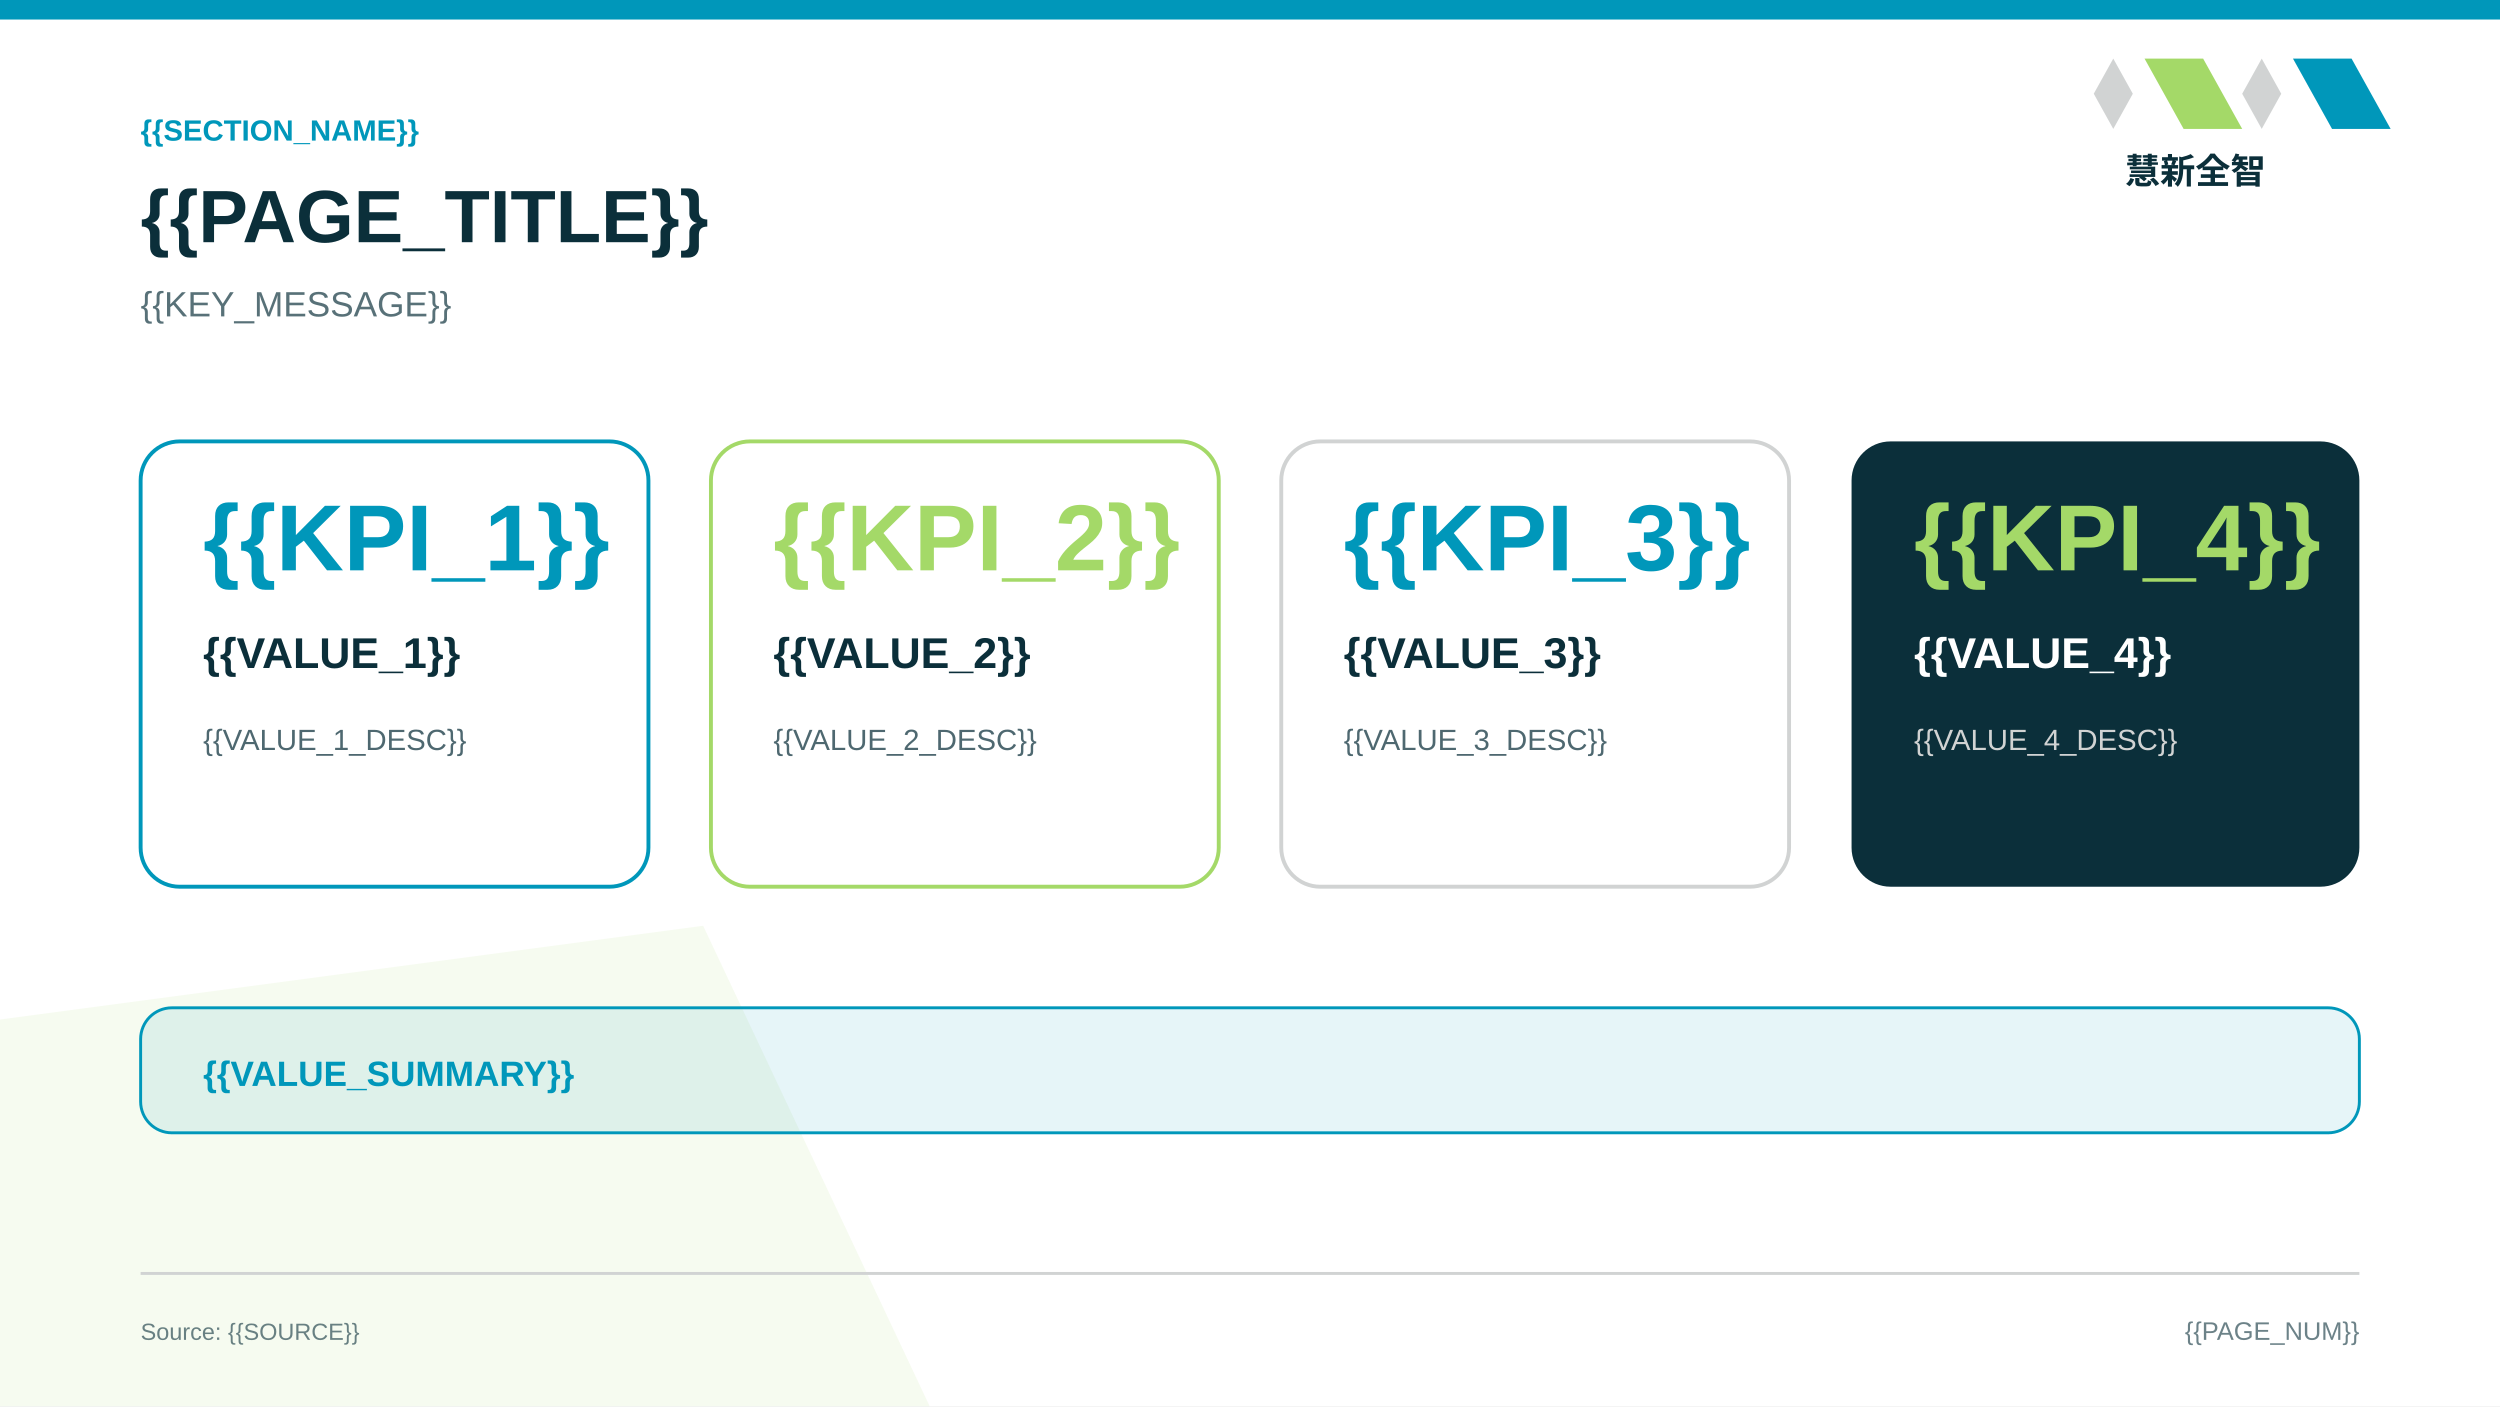
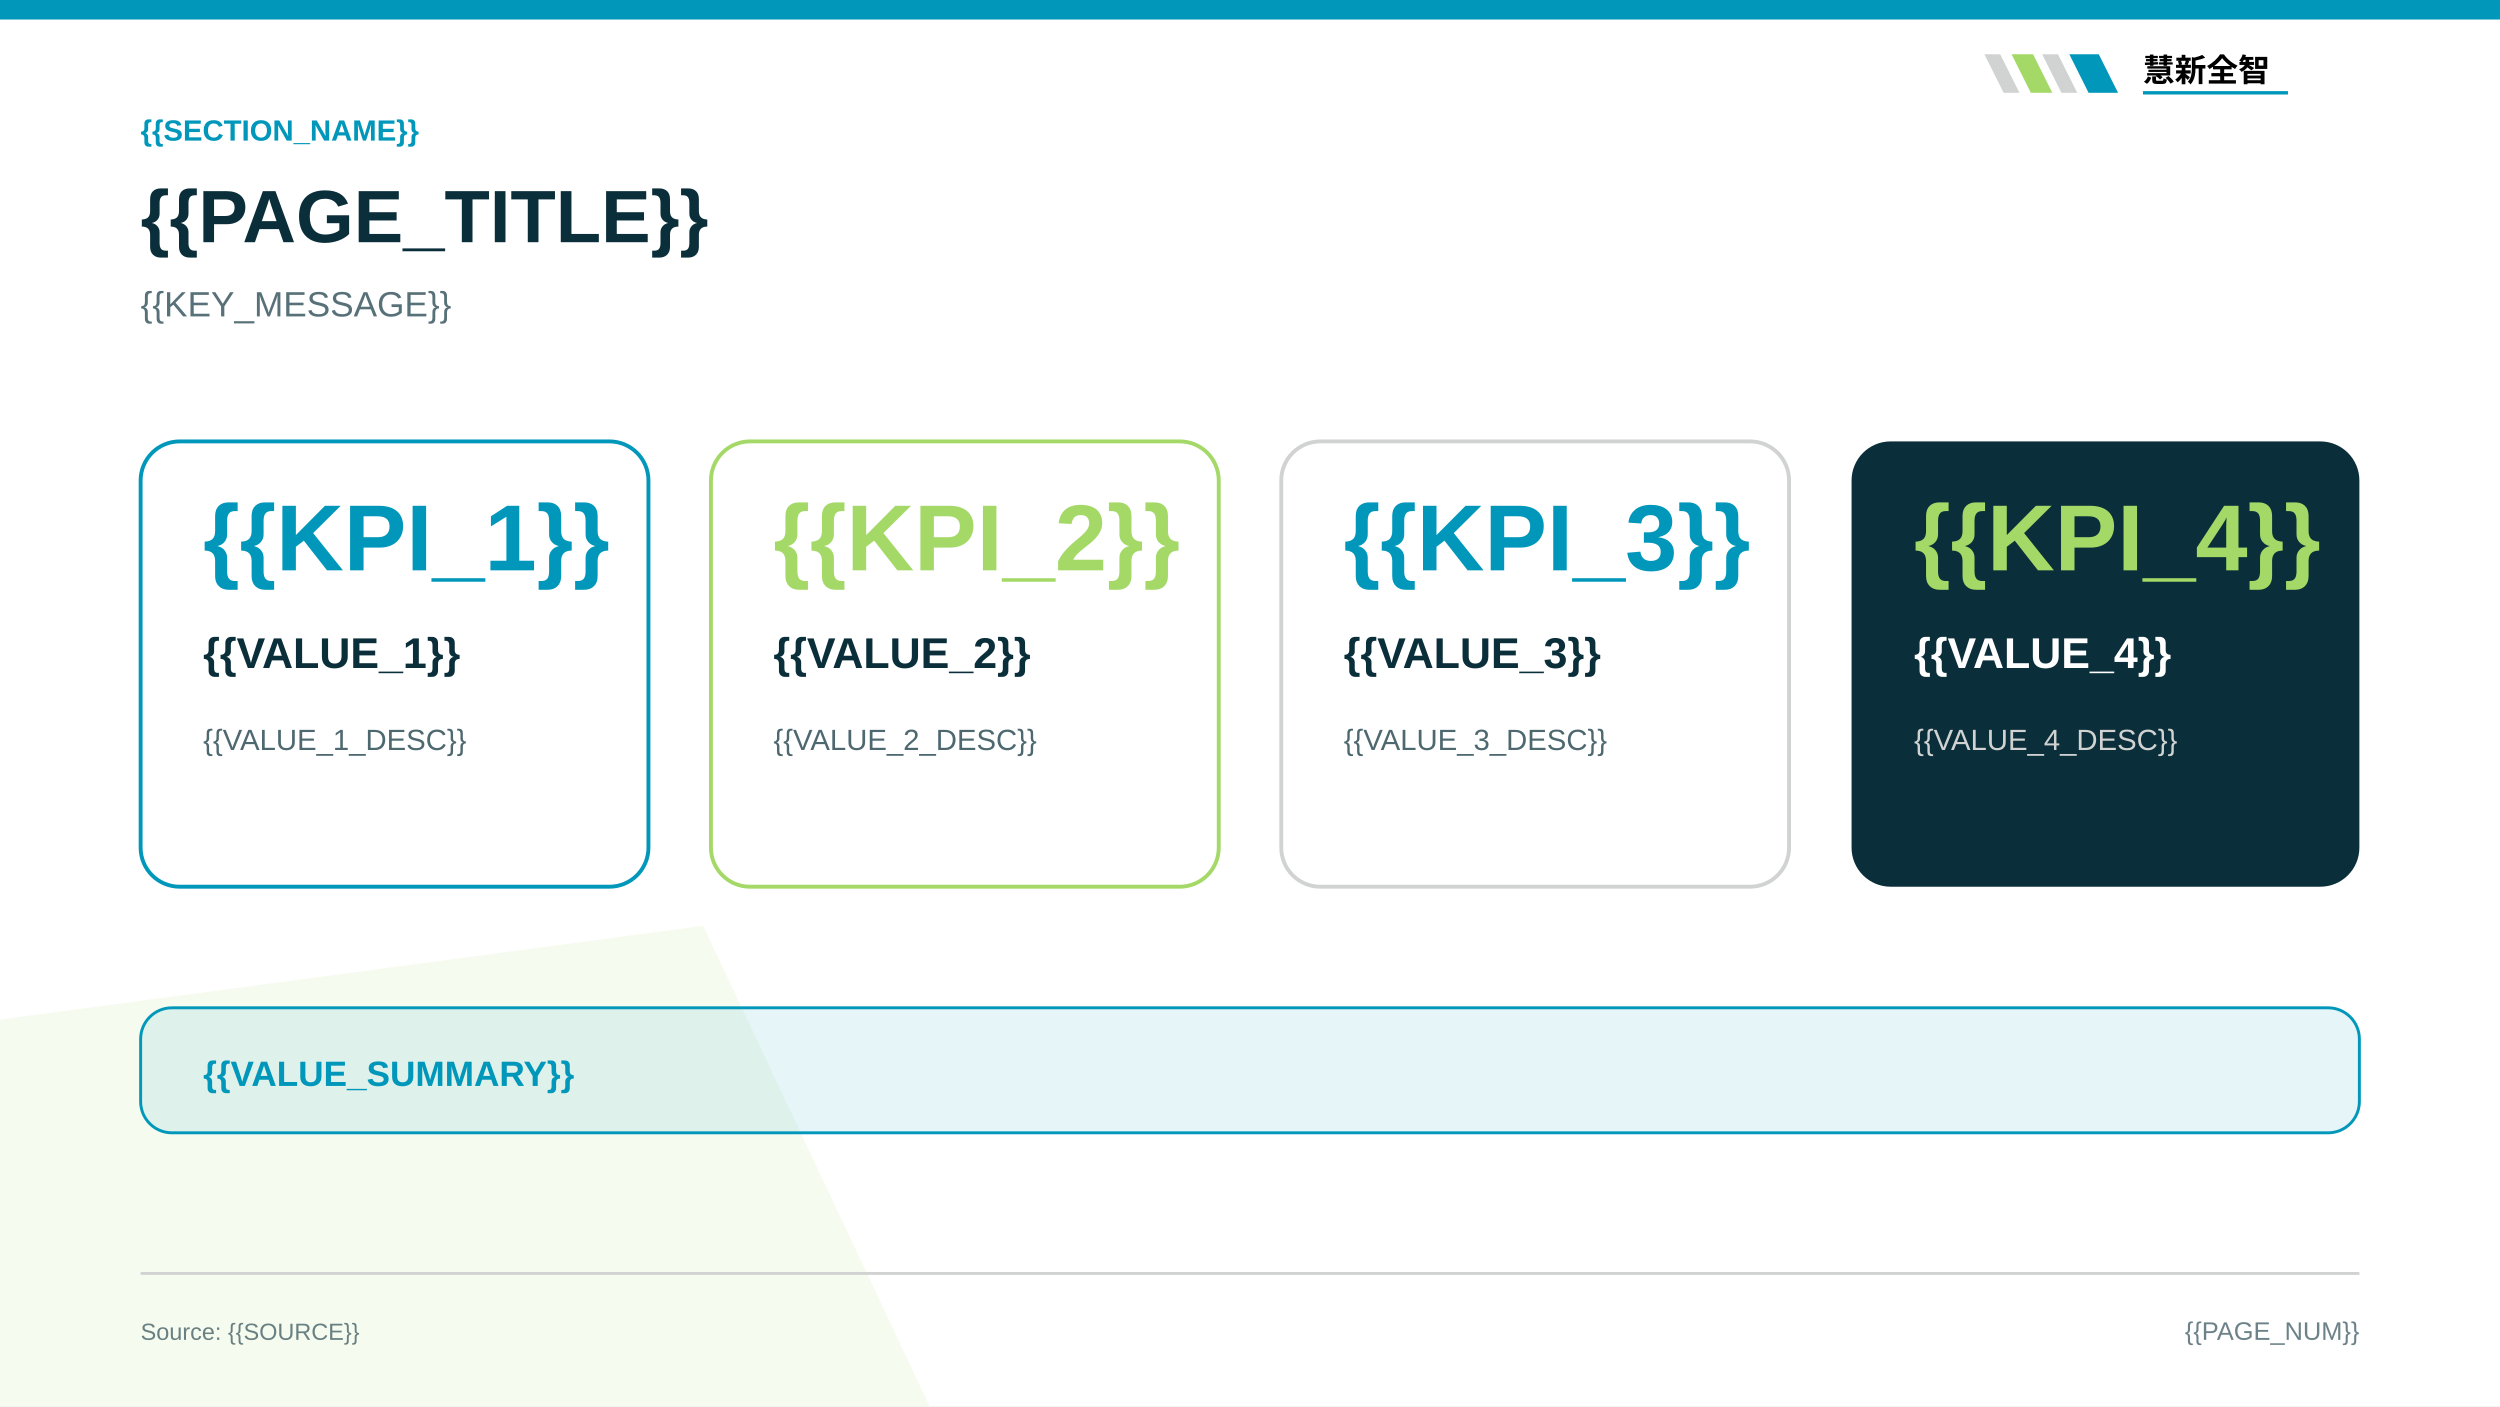
<svg xmlns="http://www.w3.org/2000/svg" viewBox="0 0 1280 720">
  <rect x="0" y="0" width="1280" height="720" fill="#FFFFFF" />
  <rect x="0" y="0" width="1280" height="10" fill="#0097BA" />
  <polygon points="0,522 360,474 476,720 0,720" fill="#A4D968" fill-opacity="0.10" />
  <text x="72" y="72" fill="#0097BA" font-family="Microsoft YaHei, PingFang SC, Arial, sans-serif" font-size="15" font-weight="700">{{SECTION_NAME}}</text>
  <text x="72" y="124" fill="#0B2F3A" font-family="Microsoft YaHei, PingFang SC, Arial, sans-serif" font-size="38" font-weight="700">{{PAGE_TITLE}}</text>
  <text x="72" y="162" fill="#0B2F3A" fill-opacity="0.68" font-family="Microsoft YaHei, PingFang SC, Arial, sans-serif" font-size="18">{{KEY_MESSAGE}}</text>
-   <g id="huixin-mark">
-     <polygon points="1072,48 1082,30 1092,48 1082,66" fill="#D1D3D3" />
-     <polygon points="1098,30 1128,30 1148,66 1118,66" fill="#A4D968" />
-     <polygon points="1148,48 1158,30 1168,48 1158,66" fill="#D1D3D3" />
-     <polygon points="1174,30 1204,30 1224,66 1194,66" fill="#0097BA" />
-     <text x="1088" y="94" fill="#0B2F3A" font-family="Microsoft YaHei, PingFang SC, Arial, sans-serif" font-size="18" font-weight="700">慧新全智</text>
+   <g id="huixin-logo" transform="translate(1016 22) scale(0.58)">
+     <polygon points="0,10 14,10 31,44 17,44" fill="#D1D3D3" />
+     <polygon points="24,10 43,10 60,44 41,44" fill="#A4D968" />
+     <polygon points="51,10 65,10 82,44 68,44" fill="#D1D3D3" />
+     <polygon points="75,10 101,10 118,44 92,44" fill="#0097BA" />
+     <text x="140" y="34" fill="#000000" font-family="Microsoft YaHei, PingFang SC, Arial, sans-serif" font-size="28" font-weight="700">慧新全智</text>
+     <line x1="140" y1="44" x2="268" y2="44" stroke="#0097BA" stroke-width="3" />
  </g>
  <rect x="72" y="226" width="260" height="228" rx="20" fill="#FFFFFF" stroke="#0097BA" stroke-width="2" />
  <text x="104" y="292" fill="#0097BA" font-family="Microsoft YaHei, PingFang SC, Arial, sans-serif" font-size="48" font-weight="700">{{KPI_1}}</text>
  <text x="104" y="342" fill="#0B2F3A" font-family="Microsoft YaHei, PingFang SC, Arial, sans-serif" font-size="22" font-weight="700">{{VALUE_1}}</text>
  <text x="104" y="384" fill="#0B2F3A" fill-opacity="0.72" font-family="Microsoft YaHei, PingFang SC, Arial, sans-serif" font-size="15">{{VALUE_1_DESC}}</text>
  <rect x="364" y="226" width="260" height="228" rx="20" fill="#FFFFFF" stroke="#A4D968" stroke-width="2" />
  <text x="396" y="292" fill="#A4D968" font-family="Microsoft YaHei, PingFang SC, Arial, sans-serif" font-size="48" font-weight="700">{{KPI_2}}</text>
  <text x="396" y="342" fill="#0B2F3A" font-family="Microsoft YaHei, PingFang SC, Arial, sans-serif" font-size="22" font-weight="700">{{VALUE_2}}</text>
  <text x="396" y="384" fill="#0B2F3A" fill-opacity="0.72" font-family="Microsoft YaHei, PingFang SC, Arial, sans-serif" font-size="15">{{VALUE_2_DESC}}</text>
  <rect x="656" y="226" width="260" height="228" rx="20" fill="#FFFFFF" stroke="#D1D3D3" stroke-width="2" />
  <text x="688" y="292" fill="#0097BA" font-family="Microsoft YaHei, PingFang SC, Arial, sans-serif" font-size="48" font-weight="700">{{KPI_3}}</text>
  <text x="688" y="342" fill="#0B2F3A" font-family="Microsoft YaHei, PingFang SC, Arial, sans-serif" font-size="22" font-weight="700">{{VALUE_3}}</text>
  <text x="688" y="384" fill="#0B2F3A" fill-opacity="0.72" font-family="Microsoft YaHei, PingFang SC, Arial, sans-serif" font-size="15">{{VALUE_3_DESC}}</text>
  <rect x="948" y="226" width="260" height="228" rx="20" fill="#0B2F3A" />
  <text x="980" y="292" fill="#A4D968" font-family="Microsoft YaHei, PingFang SC, Arial, sans-serif" font-size="48" font-weight="700">{{KPI_4}}</text>
  <text x="980" y="342" fill="#FFFFFF" font-family="Microsoft YaHei, PingFang SC, Arial, sans-serif" font-size="22" font-weight="700">{{VALUE_4}}</text>
  <text x="980" y="384" fill="#D1D3D3" font-family="Microsoft YaHei, PingFang SC, Arial, sans-serif" font-size="15">{{VALUE_4_DESC}}</text>
  <rect x="72" y="516" width="1136" height="64" rx="16" fill="#0097BA" fill-opacity="0.10" stroke="#0097BA" stroke-width="1.5" />
  <text x="104" y="556" fill="#0097BA" font-family="Microsoft YaHei, PingFang SC, Arial, sans-serif" font-size="18" font-weight="700">{{VALUE_SUMMARY}}</text>
  <line x1="72" y1="652" x2="1208" y2="652" stroke="#D1D3D3" stroke-width="1.5" />
  <text x="72" y="686" fill="#0B2F3A" fill-opacity="0.6" font-family="Microsoft YaHei, PingFang SC, Arial, sans-serif" font-size="12">Source: {{SOURCE}}</text>
  <text x="1208" y="686" text-anchor="end" fill="#0B2F3A" fill-opacity="0.6" font-family="Microsoft YaHei, PingFang SC, Arial, sans-serif" font-size="13">{{PAGE_NUM}}</text>
</svg>
